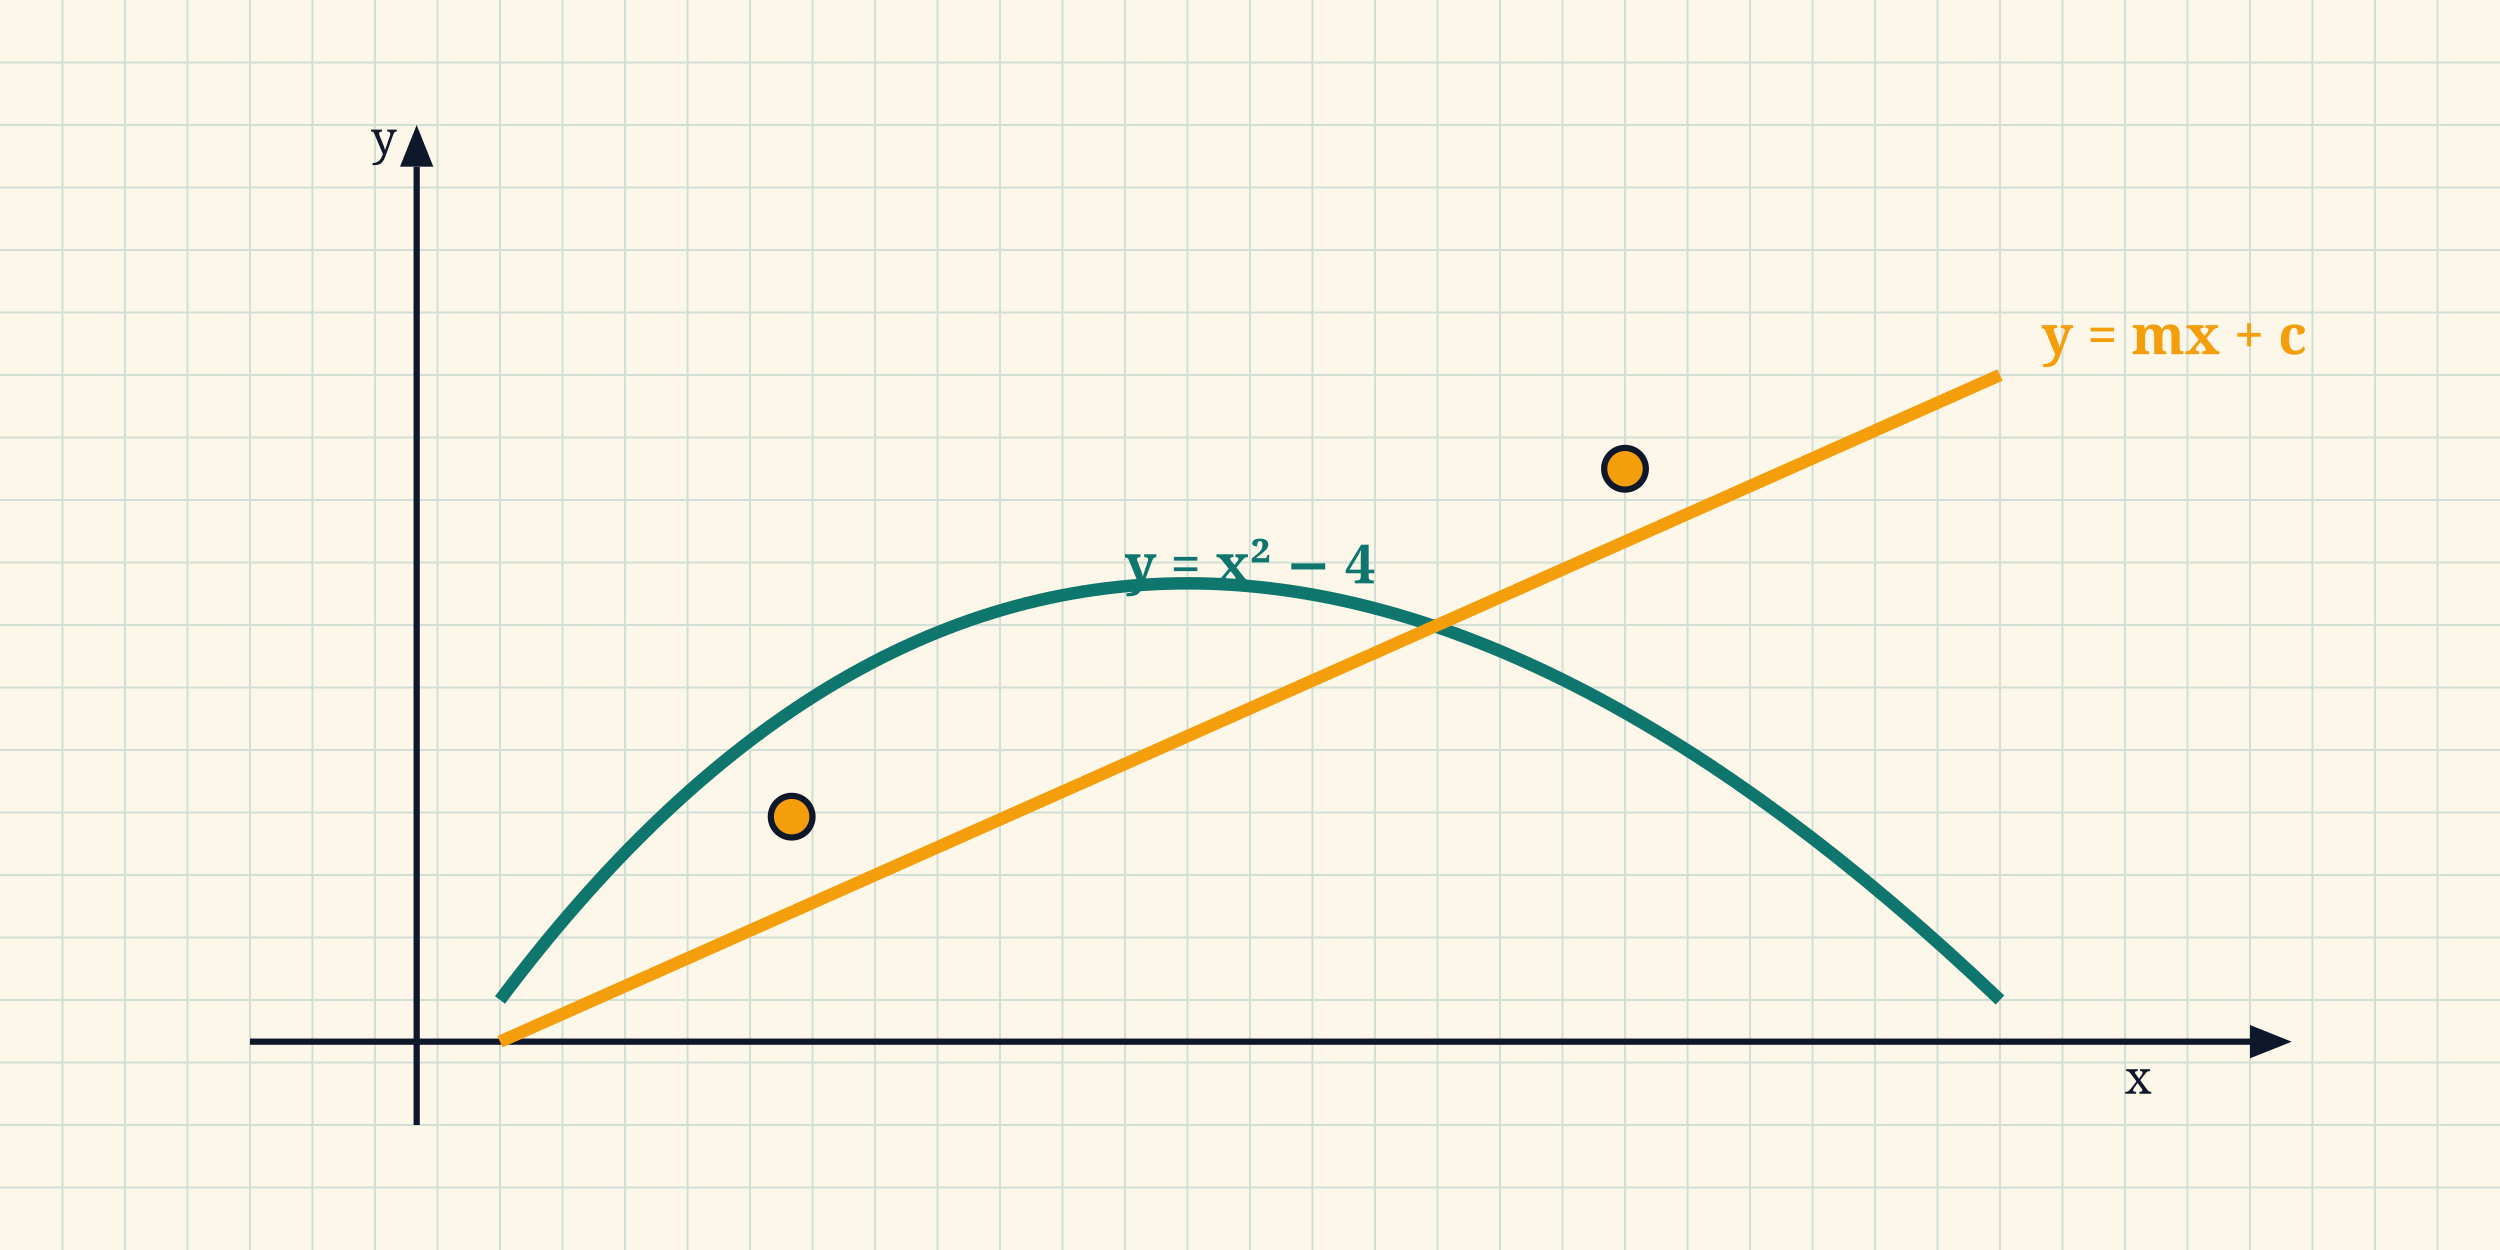
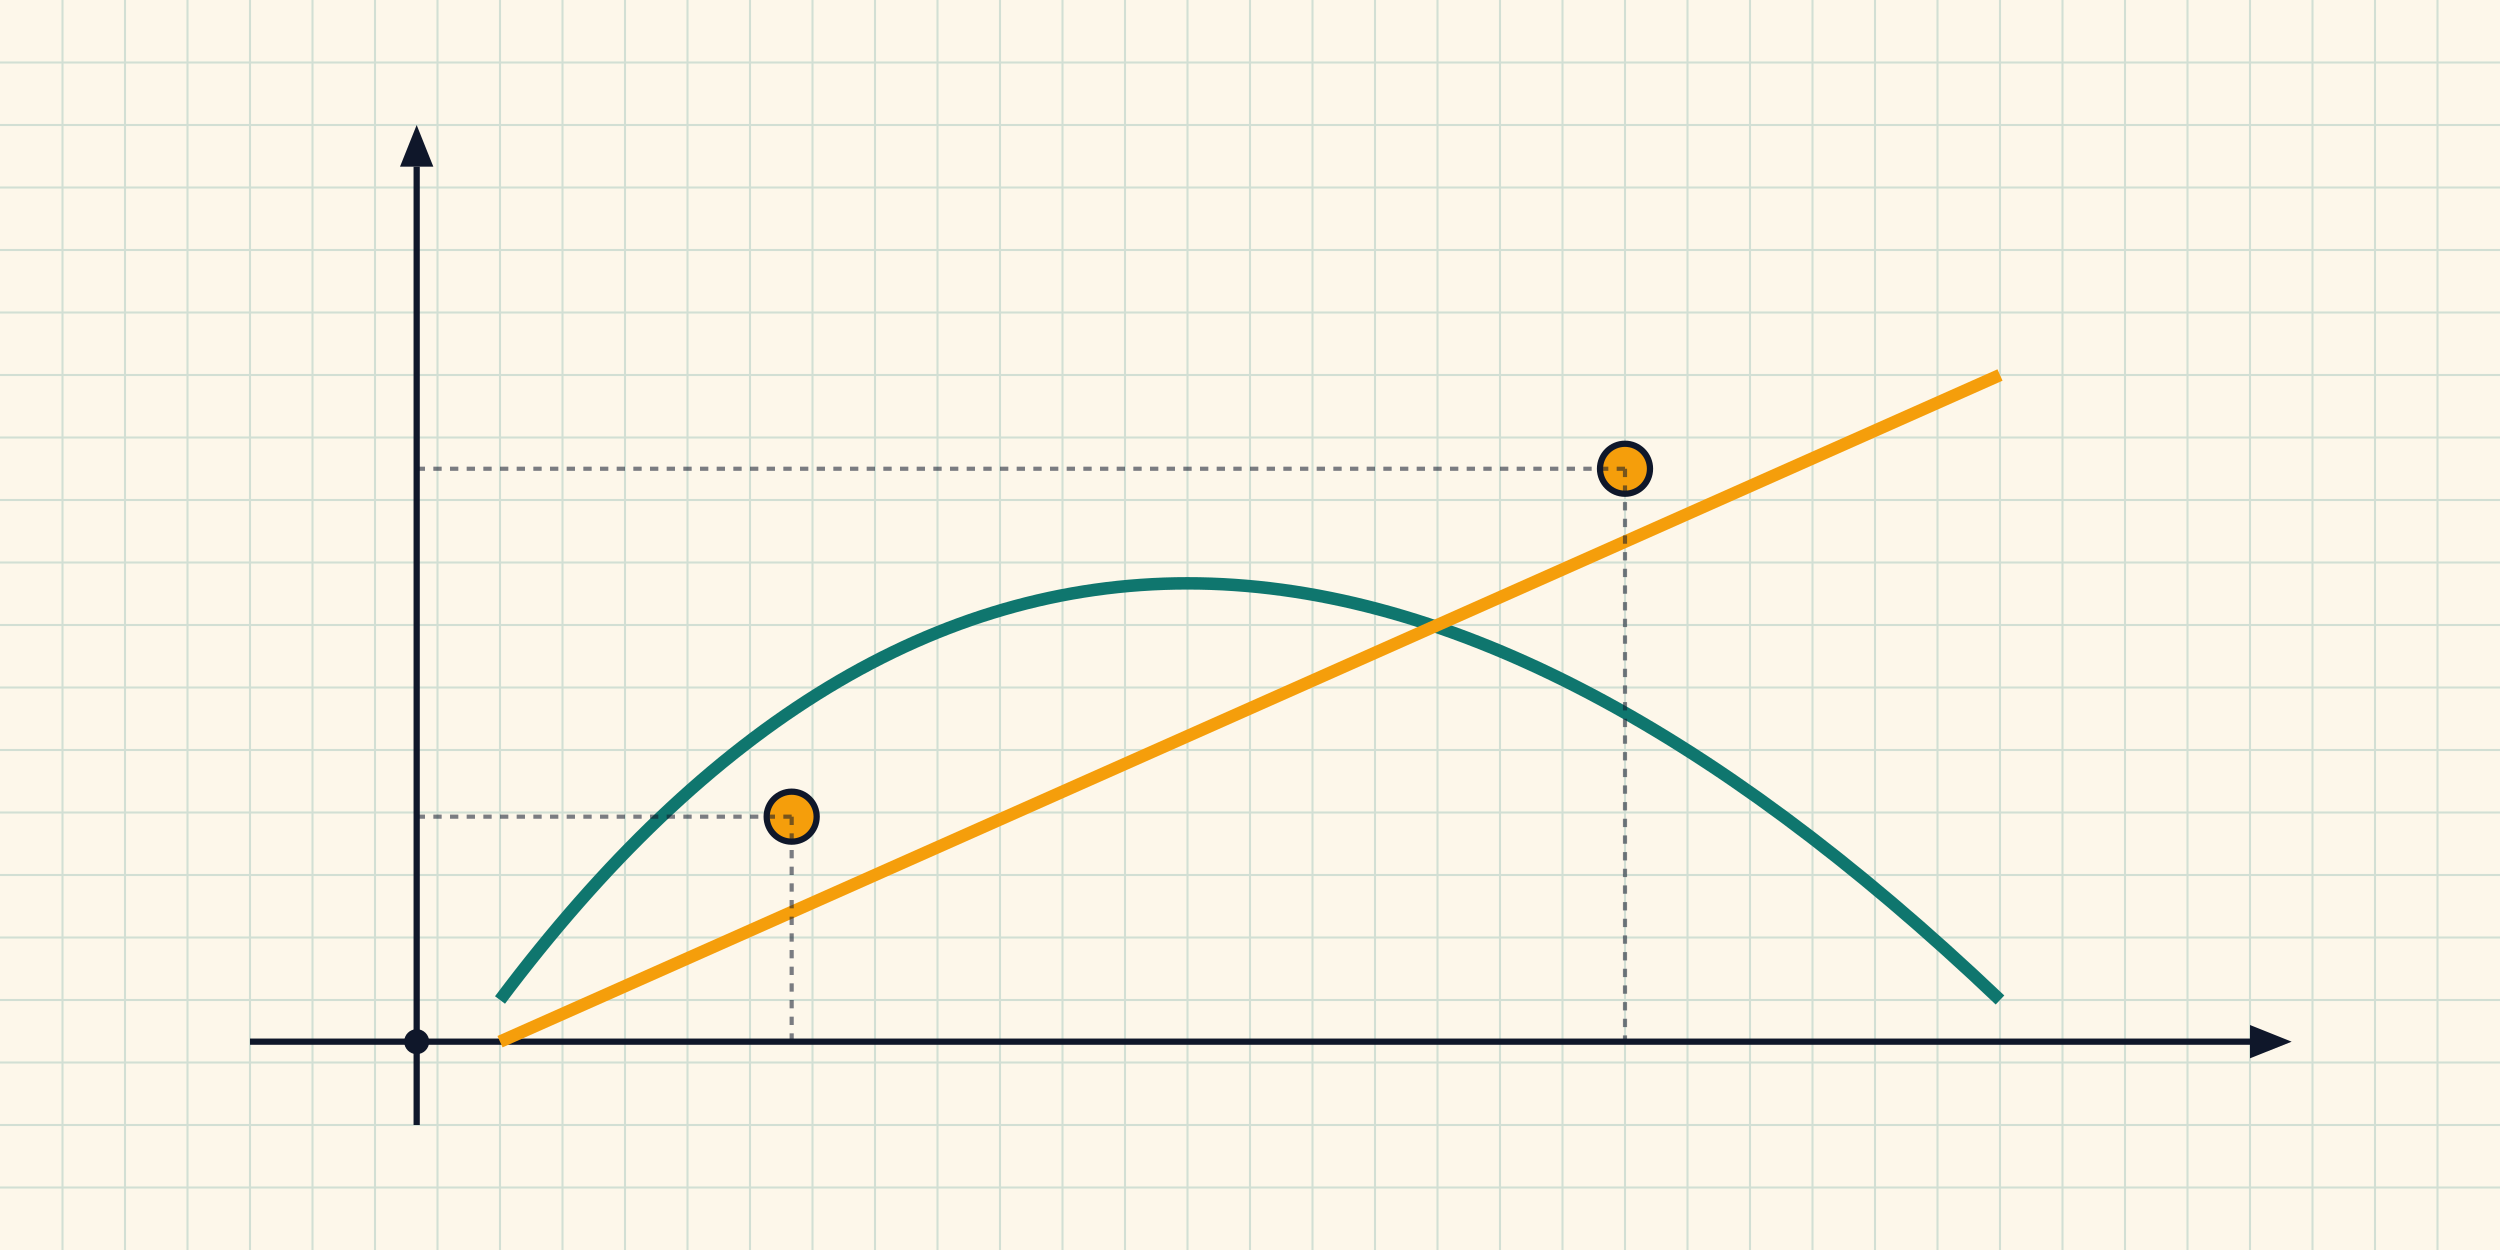
<svg xmlns="http://www.w3.org/2000/svg" viewBox="0 0 1200 600" width="1200" height="600" preserveAspectRatio="xMidYMid slice">
  <rect width="1200" height="600" fill="#FDF7EA" />
  <g stroke="#0F766E" stroke-width="1" opacity="0.18">
-     <g>
-       <path d="M 30 0 L 30 600 M 60 0 L 60 600 M 90 0 L 90 600 M 120 0 L 120 600 M 150 0 L 150 600 M 180 0 L 180 600 M 210 0 L 210 600 M 240 0 L 240 600 M 270 0 L 270 600 M 300 0 L 300 600 M 330 0 L 330 600 M 360 0 L 360 600 M 390 0 L 390 600 M 420 0 L 420 600 M 450 0 L 450 600 M 480 0 L 480 600 M 510 0 L 510 600 M 540 0 L 540 600 M 570 0 L 570 600 M 600 0 L 600 600 M 630 0 L 630 600 M 660 0 L 660 600 M 690 0 L 690 600 M 720 0 L 720 600 M 750 0 L 750 600 M 780 0 L 780 600 M 810 0 L 810 600 M 840 0 L 840 600 M 870 0 L 870 600 M 900 0 L 900 600 M 930 0 L 930 600 M 960 0 L 960 600 M 990 0 L 990 600 M 1020 0 L 1020 600 M 1050 0 L 1050 600 M 1080 0 L 1080 600 M 1110 0 L 1110 600 M 1140 0 L 1140 600 M 1170 0 L 1170 600" />
-       <path d="M 0 30 L 1200 30 M 0 60 L 1200 60 M 0 90 L 1200 90 M 0 120 L 1200 120 M 0 150 L 1200 150 M 0 180 L 1200 180 M 0 210 L 1200 210 M 0 240 L 1200 240 M 0 270 L 1200 270 M 0 300 L 1200 300 M 0 330 L 1200 330 M 0 360 L 1200 360 M 0 390 L 1200 390 M 0 420 L 1200 420 M 0 450 L 1200 450 M 0 480 L 1200 480 M 0 510 L 1200 510 M 0 540 L 1200 540 M 0 570 L 1200 570" />
-     </g>
+     <path d="M 30 0 L 30 600 M 60 0 L 60 600 M 90 0 L 90 600 M 120 0 L 120 600 M 150 0 L 150 600 M 180 0 L 180 600 M 210 0 L 210 600 M 240 0 L 240 600 M 270 0 L 270 600 M 300 0 L 300 600 M 330 0 L 330 600 M 360 0 L 360 600 M 390 0 L 390 600 M 420 0 L 420 600 M 450 0 L 450 600 M 480 0 L 480 600 M 510 0 L 510 600 M 540 0 L 540 600 M 570 0 L 570 600 M 600 0 L 600 600 M 630 0 L 630 600 M 660 0 L 660 600 M 690 0 L 690 600 M 720 0 L 720 600 M 750 0 L 750 600 M 780 0 L 780 600 M 810 0 L 810 600 M 840 0 L 840 600 M 870 0 L 870 600 M 900 0 L 900 600 M 930 0 L 930 600 M 960 0 L 960 600 M 990 0 L 990 600 M 1020 0 L 1020 600 M 1050 0 L 1050 600 M 1080 0 L 1080 600 M 1110 0 L 1110 600 M 1140 0 L 1140 600 M 1170 0 L 1170 600" />
+     <path d="M 0 30 L 1200 30 M 0 60 L 1200 60 M 0 90 L 1200 90 M 0 120 L 1200 120 M 0 150 L 1200 150 M 0 180 L 1200 180 M 0 210 L 1200 210 M 0 240 L 1200 240 M 0 270 L 1200 270 M 0 300 L 1200 300 M 0 330 L 1200 330 M 0 360 L 1200 360 M 0 390 L 1200 390 M 0 420 L 1200 420 M 0 450 L 1200 450 M 0 480 L 1200 480 M 0 510 L 1200 510 M 0 540 L 1200 540 M 0 570 L 1200 570" />
  </g>
  <g stroke="#0F172A" stroke-width="3">
    <line x1="120" y1="500" x2="1080" y2="500" />
    <line x1="200" y1="80" x2="200" y2="540" />
  </g>
  <polygon points="1080,492 1100,500 1080,508" fill="#0F172A" />
  <polygon points="192,80 200,60 208,80" fill="#0F172A" />
  <path d="M 240 480 Q 540 80 960 480" fill="none" stroke="#0F766E" stroke-width="6" />
  <line x1="240" y1="500" x2="960" y2="180" stroke="#F59E0B" stroke-width="6" />
-   <circle cx="380" cy="392" r="10" fill="#F59E0B" stroke="#0F172A" stroke-width="3" />
-   <circle cx="780" cy="225" r="10" fill="#F59E0B" stroke="#0F172A" stroke-width="3" />
-   <text x="980" y="170" font-family="Georgia, serif" font-size="26" fill="#F59E0B" font-weight="700">y = mx + c</text>
-   <text x="540" y="280" font-family="Georgia, serif" font-size="26" fill="#0F766E" font-weight="700">y = x² − 4</text>
-   <text x="1020" y="525" font-family="Georgia, serif" font-size="22" fill="#0F172A">x</text>
-   <text x="178" y="74" font-family="Georgia, serif" font-size="22" fill="#0F172A">y</text>
+   <circle cx="380" cy="392" r="12" fill="#F59E0B" stroke="#0F172A" stroke-width="3" />
+   <circle cx="780" cy="225" r="12" fill="#F59E0B" stroke="#0F172A" stroke-width="3" />
+   <g stroke="#0F172A" stroke-width="2" stroke-dasharray="4 4" opacity="0.55">
+     <line x1="380" y1="392" x2="380" y2="500" />
+     <line x1="380" y1="392" x2="200" y2="392" />
+     <line x1="780" y1="225" x2="780" y2="500" />
+     <line x1="780" y1="225" x2="200" y2="225" />
+   </g>
+   <circle cx="200" cy="500" r="6" fill="#0F172A" />
</svg>
